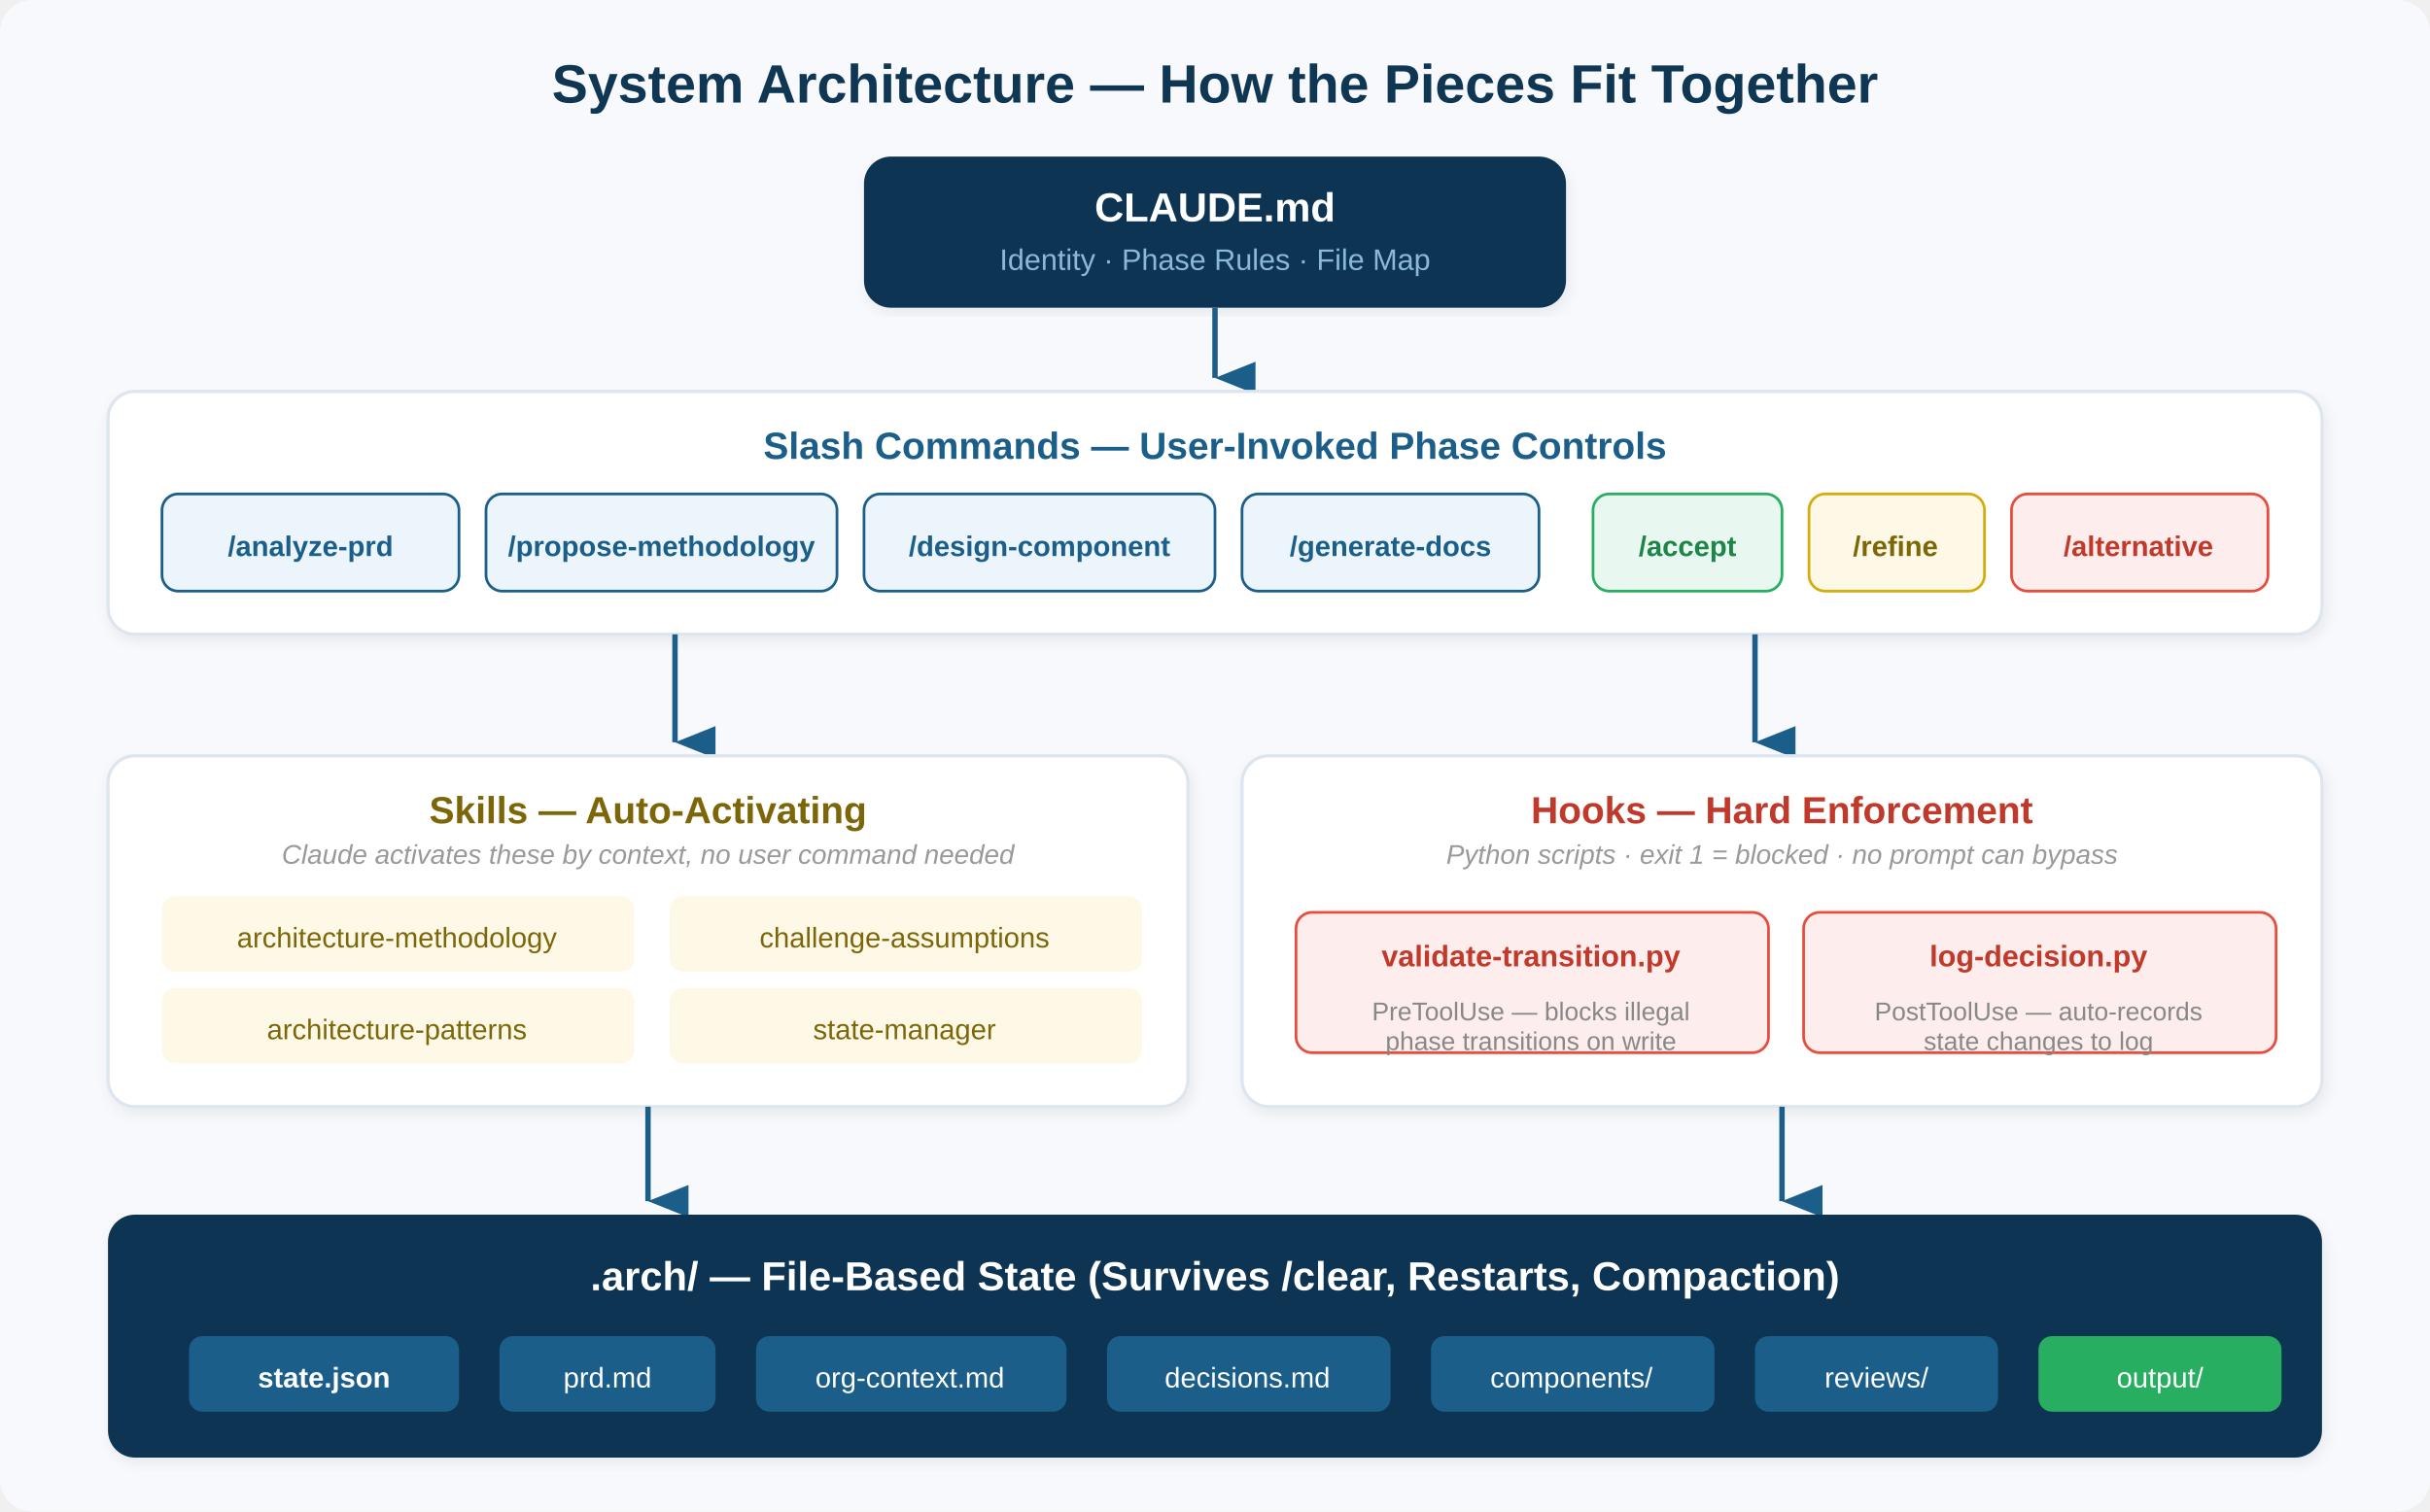
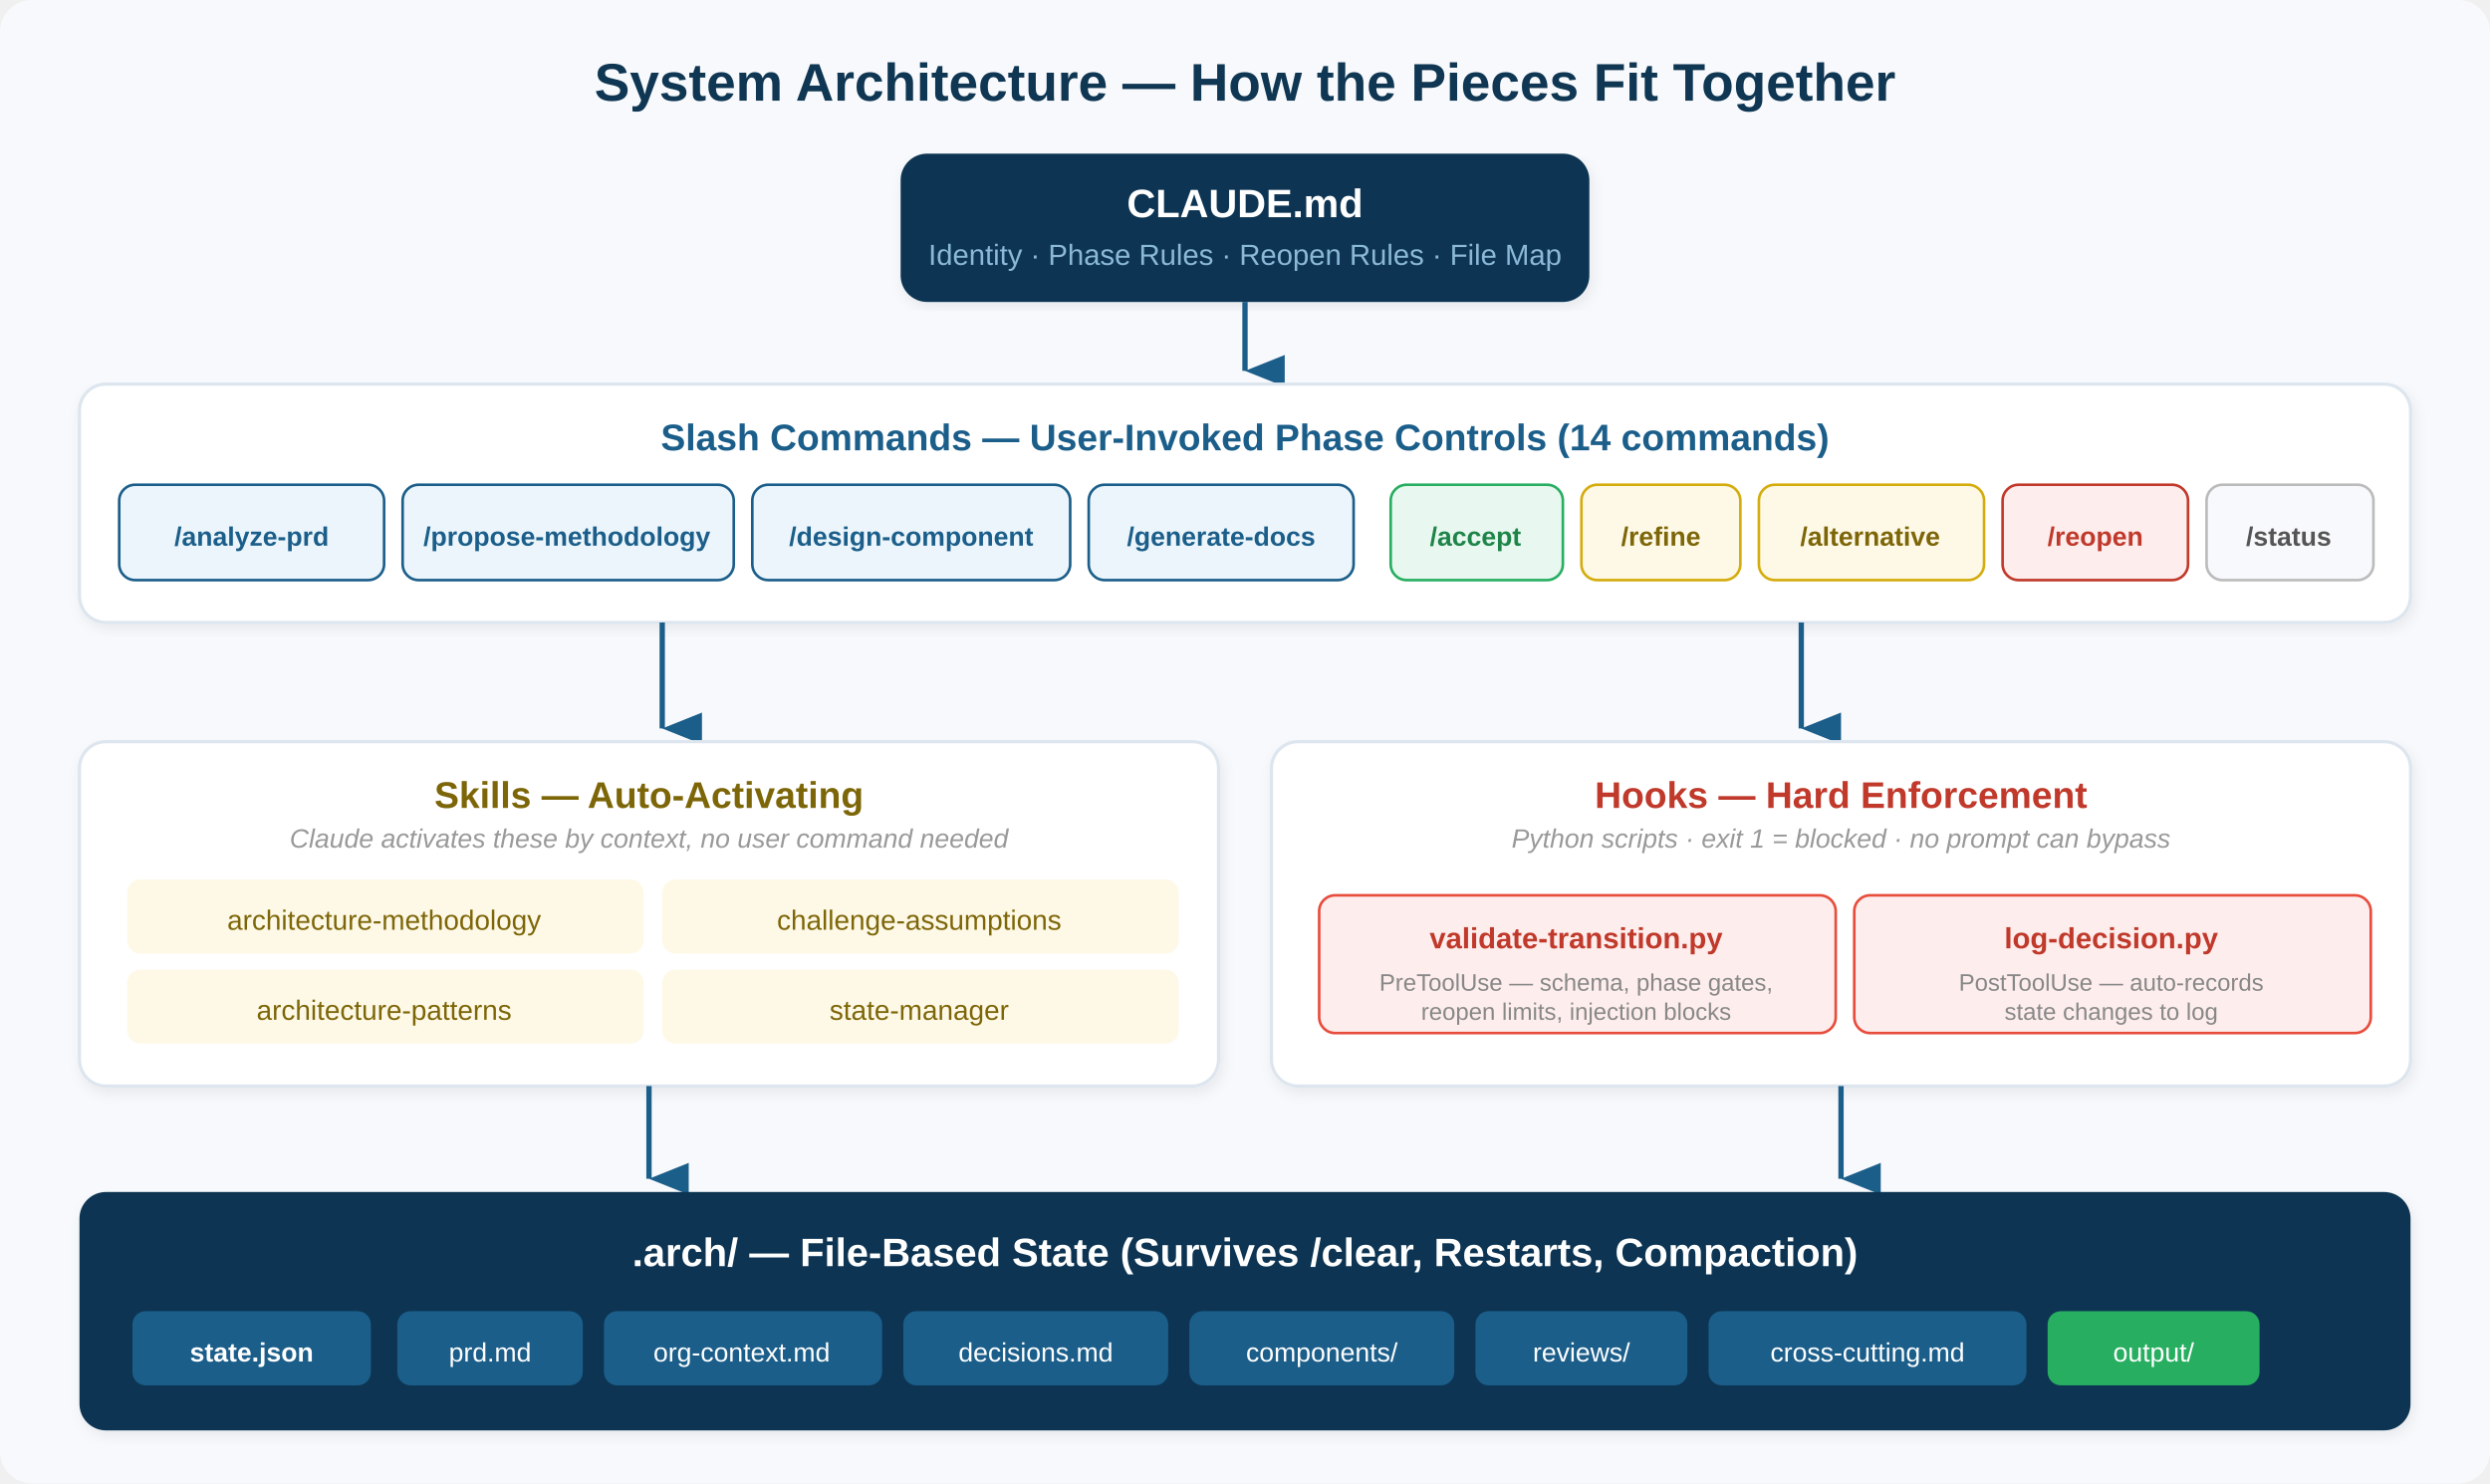
- <svg xmlns="http://www.w3.org/2000/svg" viewBox="0 0 900 560" font-family="Segoe UI, Arial, sans-serif">
+ <svg xmlns="http://www.w3.org/2000/svg" viewBox="0 0 940 560" font-family="Segoe UI, Arial, sans-serif">
  <defs>
    <filter id="ds" x="-2%" y="-2%" width="104%" height="108%">
      <feDropShadow dx="1" dy="2" stdDeviation="2.5" flood-opacity="0.07" />
    </filter>
    <marker id="arrow" viewBox="0 0 10 8" refX="10" refY="4" markerWidth="8" markerHeight="6" orient="auto">
      <polygon points="0 0, 10 4, 0 8" fill="#1B5E8A" />
    </marker>
    <marker id="arrowDown" viewBox="0 0 8 10" refX="4" refY="10" markerWidth="6" markerHeight="8" orient="auto">
      <polygon points="0 0, 8 0, 4 10" fill="#1B5E8A" />
    </marker>
  </defs>
-   <rect width="900" height="560" rx="12" fill="#F7F9FC" />
-   <text x="450" y="38" text-anchor="middle" fill="#0F3652" font-size="20" font-weight="700">System Architecture — How the Pieces Fit Together</text>
-   <rect x="320" y="58" width="260" height="56" rx="10" fill="#0F3652" filter="url(#ds)" />
-   <text x="450" y="82" text-anchor="middle" fill="#fff" font-size="15" font-weight="700">CLAUDE.md</text>
-   <text x="450" y="100" text-anchor="middle" fill="#8BB8D6" font-size="11">Identity · Phase Rules · File Map</text>
-   <line x1="450" y1="114" x2="450" y2="140" stroke="#1B5E8A" stroke-width="2" marker-end="url(#arrowDown)" />
-   <rect x="40" y="145" width="820" height="90" rx="10" fill="#fff" stroke="#DDE5EE" stroke-width="1.2" filter="url(#ds)" />
-   <text x="450" y="170" text-anchor="middle" fill="#1B5E8A" font-size="14" font-weight="700">Slash Commands — User-Invoked Phase Controls</text>
-   <rect x="60" y="183" width="110" height="36" rx="6" fill="#EBF5FB" stroke="#1B5E8A" stroke-width="1" />
-   <text x="115" y="206" text-anchor="middle" fill="#1B5E8A" font-size="10.5" font-weight="600">/analyze-prd</text>
-   <rect x="180" y="183" width="130" height="36" rx="6" fill="#EBF5FB" stroke="#1B5E8A" stroke-width="1" />
-   <text x="245" y="206" text-anchor="middle" fill="#1B5E8A" font-size="10.5" font-weight="600">/propose-methodology</text>
-   <rect x="320" y="183" width="130" height="36" rx="6" fill="#EBF5FB" stroke="#1B5E8A" stroke-width="1" />
-   <text x="385" y="206" text-anchor="middle" fill="#1B5E8A" font-size="10.5" font-weight="600">/design-component</text>
-   <rect x="460" y="183" width="110" height="36" rx="6" fill="#EBF5FB" stroke="#1B5E8A" stroke-width="1" />
-   <text x="515" y="206" text-anchor="middle" fill="#1B5E8A" font-size="10.5" font-weight="600">/generate-docs</text>
-   <rect x="590" y="183" width="70" height="36" rx="6" fill="#E8F8F0" stroke="#27AE60" stroke-width="1" />
-   <text x="625" y="206" text-anchor="middle" fill="#1E8449" font-size="10.5" font-weight="600">/accept</text>
-   <rect x="670" y="183" width="65" height="36" rx="6" fill="#FEF9E7" stroke="#D4AC0D" stroke-width="1" />
-   <text x="702" y="206" text-anchor="middle" fill="#7D6608" font-size="10.5" font-weight="600">/refine</text>
-   <rect x="745" y="183" width="95" height="36" rx="6" fill="#FDEDEC" stroke="#E74C3C" stroke-width="1" />
-   <text x="792" y="206" text-anchor="middle" fill="#C0392B" font-size="10.5" font-weight="600">/alternative</text>
+   <rect width="940" height="560" rx="12" fill="#F7F9FC" />
+   <text x="470" y="38" text-anchor="middle" fill="#0F3652" font-size="20" font-weight="700">System Architecture — How the Pieces Fit Together</text>
+   <rect x="340" y="58" width="260" height="56" rx="10" fill="#0F3652" filter="url(#ds)" />
+   <text x="470" y="82" text-anchor="middle" fill="#fff" font-size="15" font-weight="700">CLAUDE.md</text>
+   <text x="470" y="100" text-anchor="middle" fill="#8BB8D6" font-size="11">Identity · Phase Rules · Reopen Rules · File Map</text>
+   <line x1="470" y1="114" x2="470" y2="140" stroke="#1B5E8A" stroke-width="2" marker-end="url(#arrowDown)" />
+   <rect x="30" y="145" width="880" height="90" rx="10" fill="#fff" stroke="#DDE5EE" stroke-width="1.2" filter="url(#ds)" />
+   <text x="470" y="170" text-anchor="middle" fill="#1B5E8A" font-size="14" font-weight="700">Slash Commands — User-Invoked Phase Controls (14 commands)</text>
+   <rect x="45" y="183" width="100" height="36" rx="6" fill="#EBF5FB" stroke="#1B5E8A" stroke-width="1" />
+   <text x="95" y="206" text-anchor="middle" fill="#1B5E8A" font-size="10" font-weight="600">/analyze-prd</text>
+   <rect x="152" y="183" width="125" height="36" rx="6" fill="#EBF5FB" stroke="#1B5E8A" stroke-width="1" />
+   <text x="214" y="206" text-anchor="middle" fill="#1B5E8A" font-size="10" font-weight="600">/propose-methodology</text>
+   <rect x="284" y="183" width="120" height="36" rx="6" fill="#EBF5FB" stroke="#1B5E8A" stroke-width="1" />
+   <text x="344" y="206" text-anchor="middle" fill="#1B5E8A" font-size="10" font-weight="600">/design-component</text>
+   <rect x="411" y="183" width="100" height="36" rx="6" fill="#EBF5FB" stroke="#1B5E8A" stroke-width="1" />
+   <text x="461" y="206" text-anchor="middle" fill="#1B5E8A" font-size="10" font-weight="600">/generate-docs</text>
+   <rect x="525" y="183" width="65" height="36" rx="6" fill="#E8F8F0" stroke="#27AE60" stroke-width="1" />
+   <text x="557" y="206" text-anchor="middle" fill="#1E8449" font-size="10" font-weight="600">/accept</text>
+   <rect x="597" y="183" width="60" height="36" rx="6" fill="#FEF9E7" stroke="#D4AC0D" stroke-width="1" />
+   <text x="627" y="206" text-anchor="middle" fill="#7D6608" font-size="10" font-weight="600">/refine</text>
+   <rect x="664" y="183" width="85" height="36" rx="6" fill="#FEF9E7" stroke="#D4AC0D" stroke-width="1" />
+   <text x="706" y="206" text-anchor="middle" fill="#7D6608" font-size="10" font-weight="600">/alternative</text>
+   <rect x="756" y="183" width="70" height="36" rx="6" fill="#FDEDEC" stroke="#C0392B" stroke-width="1" />
+   <text x="791" y="206" text-anchor="middle" fill="#C0392B" font-size="10" font-weight="600">/reopen</text>
+   <rect x="833" y="183" width="63" height="36" rx="6" fill="#F7F9FC" stroke="#BBB" stroke-width="1" />
+   <text x="864" y="206" text-anchor="middle" fill="#555" font-size="10" font-weight="600">/status</text>
  <line x1="250" y1="235" x2="250" y2="275" stroke="#1B5E8A" stroke-width="2" marker-end="url(#arrowDown)" />
-   <line x1="650" y1="235" x2="650" y2="275" stroke="#1B5E8A" stroke-width="2" marker-end="url(#arrowDown)" />
-   <rect x="40" y="280" width="400" height="130" rx="10" fill="#fff" stroke="#DDE5EE" stroke-width="1.2" filter="url(#ds)" />
-   <text x="240" y="305" text-anchor="middle" fill="#7D6608" font-size="14" font-weight="700">Skills — Auto-Activating</text>
-   <text x="240" y="320" text-anchor="middle" fill="#999" font-size="10" font-style="italic">Claude activates these by context, no user command needed</text>
-   <rect x="60" y="332" width="175" height="28" rx="5" fill="#FEF9E7" />
-   <text x="147" y="351" text-anchor="middle" fill="#7D6608" font-size="10.5">architecture-methodology</text>
-   <rect x="60" y="366" width="175" height="28" rx="5" fill="#FEF9E7" />
-   <text x="147" y="385" text-anchor="middle" fill="#7D6608" font-size="10.5">architecture-patterns</text>
-   <rect x="248" y="332" width="175" height="28" rx="5" fill="#FEF9E7" />
-   <text x="335" y="351" text-anchor="middle" fill="#7D6608" font-size="10.5">challenge-assumptions</text>
-   <rect x="248" y="366" width="175" height="28" rx="5" fill="#FEF9E7" />
-   <text x="335" y="385" text-anchor="middle" fill="#7D6608" font-size="10.5">state-manager</text>
-   <rect x="460" y="280" width="400" height="130" rx="10" fill="#fff" stroke="#DDE5EE" stroke-width="1.2" filter="url(#ds)" />
-   <text x="660" y="305" text-anchor="middle" fill="#C0392B" font-size="14" font-weight="700">Hooks — Hard Enforcement</text>
-   <text x="660" y="320" text-anchor="middle" fill="#999" font-size="10" font-style="italic">Python scripts · exit 1 = blocked · no prompt can bypass</text>
-   <rect x="480" y="338" width="175" height="52" rx="6" fill="#FDEDEC" stroke="#E74C3C" stroke-width="1" />
-   <text x="567" y="358" text-anchor="middle" fill="#C0392B" font-size="11" font-weight="600">validate-transition.py</text>
-   <text x="567" y="378" text-anchor="middle" fill="#888" font-size="9.5">PreToolUse — blocks illegal</text>
-   <text x="567" y="389" text-anchor="middle" fill="#888" font-size="9.5">phase transitions on write</text>
-   <rect x="668" y="338" width="175" height="52" rx="6" fill="#FDEDEC" stroke="#E74C3C" stroke-width="1" />
-   <text x="755" y="358" text-anchor="middle" fill="#C0392B" font-size="11" font-weight="600">log-decision.py</text>
-   <text x="755" y="378" text-anchor="middle" fill="#888" font-size="9.5">PostToolUse — auto-records</text>
-   <text x="755" y="389" text-anchor="middle" fill="#888" font-size="9.5">state changes to log</text>
-   <line x1="240" y1="410" x2="240" y2="445" stroke="#1B5E8A" stroke-width="2" marker-end="url(#arrowDown)" />
-   <line x1="660" y1="410" x2="660" y2="445" stroke="#1B5E8A" stroke-width="2" marker-end="url(#arrowDown)" />
-   <rect x="40" y="450" width="820" height="90" rx="10" fill="#0F3652" filter="url(#ds)" />
-   <text x="450" y="478" text-anchor="middle" fill="#fff" font-size="15" font-weight="700">.arch/ — File-Based State (Survives /clear, Restarts, Compaction)</text>
-   <rect x="70" y="495" width="100" height="28" rx="5" fill="#1B5E8A" />
-   <text x="120" y="514" text-anchor="middle" fill="#fff" font-size="10.5" font-weight="600">state.json</text>
-   <rect x="185" y="495" width="80" height="28" rx="5" fill="#1B5E8A" />
-   <text x="225" y="514" text-anchor="middle" fill="#fff" font-size="10.5">prd.md</text>
-   <rect x="280" y="495" width="115" height="28" rx="5" fill="#1B5E8A" />
-   <text x="337" y="514" text-anchor="middle" fill="#fff" font-size="10.5">org-context.md</text>
-   <rect x="410" y="495" width="105" height="28" rx="5" fill="#1B5E8A" />
-   <text x="462" y="514" text-anchor="middle" fill="#fff" font-size="10.5">decisions.md</text>
-   <rect x="530" y="495" width="105" height="28" rx="5" fill="#1B5E8A" />
-   <text x="582" y="514" text-anchor="middle" fill="#fff" font-size="10.5">components/</text>
-   <rect x="650" y="495" width="90" height="28" rx="5" fill="#1B5E8A" />
-   <text x="695" y="514" text-anchor="middle" fill="#fff" font-size="10.5">reviews/</text>
-   <rect x="755" y="495" width="90" height="28" rx="5" fill="#27AE60" />
-   <text x="800" y="514" text-anchor="middle" fill="#fff" font-size="10.5">output/</text>
+   <line x1="680" y1="235" x2="680" y2="275" stroke="#1B5E8A" stroke-width="2" marker-end="url(#arrowDown)" />
+   <rect x="30" y="280" width="430" height="130" rx="10" fill="#fff" stroke="#DDE5EE" stroke-width="1.2" filter="url(#ds)" />
+   <text x="245" y="305" text-anchor="middle" fill="#7D6608" font-size="14" font-weight="700">Skills — Auto-Activating</text>
+   <text x="245" y="320" text-anchor="middle" fill="#999" font-size="10" font-style="italic">Claude activates these by context, no user command needed</text>
+   <rect x="48" y="332" width="195" height="28" rx="5" fill="#FEF9E7" />
+   <text x="145" y="351" text-anchor="middle" fill="#7D6608" font-size="10.5">architecture-methodology</text>
+   <rect x="48" y="366" width="195" height="28" rx="5" fill="#FEF9E7" />
+   <text x="145" y="385" text-anchor="middle" fill="#7D6608" font-size="10.5">architecture-patterns</text>
+   <rect x="250" y="332" width="195" height="28" rx="5" fill="#FEF9E7" />
+   <text x="347" y="351" text-anchor="middle" fill="#7D6608" font-size="10.5">challenge-assumptions</text>
+   <rect x="250" y="366" width="195" height="28" rx="5" fill="#FEF9E7" />
+   <text x="347" y="385" text-anchor="middle" fill="#7D6608" font-size="10.5">state-manager</text>
+   <rect x="480" y="280" width="430" height="130" rx="10" fill="#fff" stroke="#DDE5EE" stroke-width="1.2" filter="url(#ds)" />
+   <text x="695" y="305" text-anchor="middle" fill="#C0392B" font-size="14" font-weight="700">Hooks — Hard Enforcement</text>
+   <text x="695" y="320" text-anchor="middle" fill="#999" font-size="10" font-style="italic">Python scripts · exit 1 = blocked · no prompt can bypass</text>
+   <rect x="498" y="338" width="195" height="52" rx="6" fill="#FDEDEC" stroke="#E74C3C" stroke-width="1" />
+   <text x="595" y="358" text-anchor="middle" fill="#C0392B" font-size="11" font-weight="600">validate-transition.py</text>
+   <text x="595" y="374" text-anchor="middle" fill="#888" font-size="9">PreToolUse — schema, phase gates,</text>
+   <text x="595" y="385" text-anchor="middle" fill="#888" font-size="9">reopen limits, injection blocks</text>
+   <rect x="700" y="338" width="195" height="52" rx="6" fill="#FDEDEC" stroke="#E74C3C" stroke-width="1" />
+   <text x="797" y="358" text-anchor="middle" fill="#C0392B" font-size="11" font-weight="600">log-decision.py</text>
+   <text x="797" y="374" text-anchor="middle" fill="#888" font-size="9">PostToolUse — auto-records</text>
+   <text x="797" y="385" text-anchor="middle" fill="#888" font-size="9">state changes to log</text>
+   <line x1="245" y1="410" x2="245" y2="445" stroke="#1B5E8A" stroke-width="2" marker-end="url(#arrowDown)" />
+   <line x1="695" y1="410" x2="695" y2="445" stroke="#1B5E8A" stroke-width="2" marker-end="url(#arrowDown)" />
+   <rect x="30" y="450" width="880" height="90" rx="10" fill="#0F3652" filter="url(#ds)" />
+   <text x="470" y="478" text-anchor="middle" fill="#fff" font-size="15" font-weight="700">.arch/ — File-Based State (Survives /clear, Restarts, Compaction)</text>
+   <rect x="50" y="495" width="90" height="28" rx="5" fill="#1B5E8A" />
+   <text x="95" y="514" text-anchor="middle" fill="#fff" font-size="10" font-weight="600">state.json</text>
+   <rect x="150" y="495" width="70" height="28" rx="5" fill="#1B5E8A" />
+   <text x="185" y="514" text-anchor="middle" fill="#fff" font-size="10">prd.md</text>
+   <rect x="228" y="495" width="105" height="28" rx="5" fill="#1B5E8A" />
+   <text x="280" y="514" text-anchor="middle" fill="#fff" font-size="10">org-context.md</text>
+   <rect x="341" y="495" width="100" height="28" rx="5" fill="#1B5E8A" />
+   <text x="391" y="514" text-anchor="middle" fill="#fff" font-size="10">decisions.md</text>
+   <rect x="449" y="495" width="100" height="28" rx="5" fill="#1B5E8A" />
+   <text x="499" y="514" text-anchor="middle" fill="#fff" font-size="10">components/</text>
+   <rect x="557" y="495" width="80" height="28" rx="5" fill="#1B5E8A" />
+   <text x="597" y="514" text-anchor="middle" fill="#fff" font-size="10">reviews/</text>
+   <rect x="645" y="495" width="120" height="28" rx="5" fill="#1B5E8A" />
+   <text x="705" y="514" text-anchor="middle" fill="#fff" font-size="10">cross-cutting.md</text>
+   <rect x="773" y="495" width="80" height="28" rx="5" fill="#27AE60" />
+   <text x="813" y="514" text-anchor="middle" fill="#fff" font-size="10">output/</text>
</svg>
